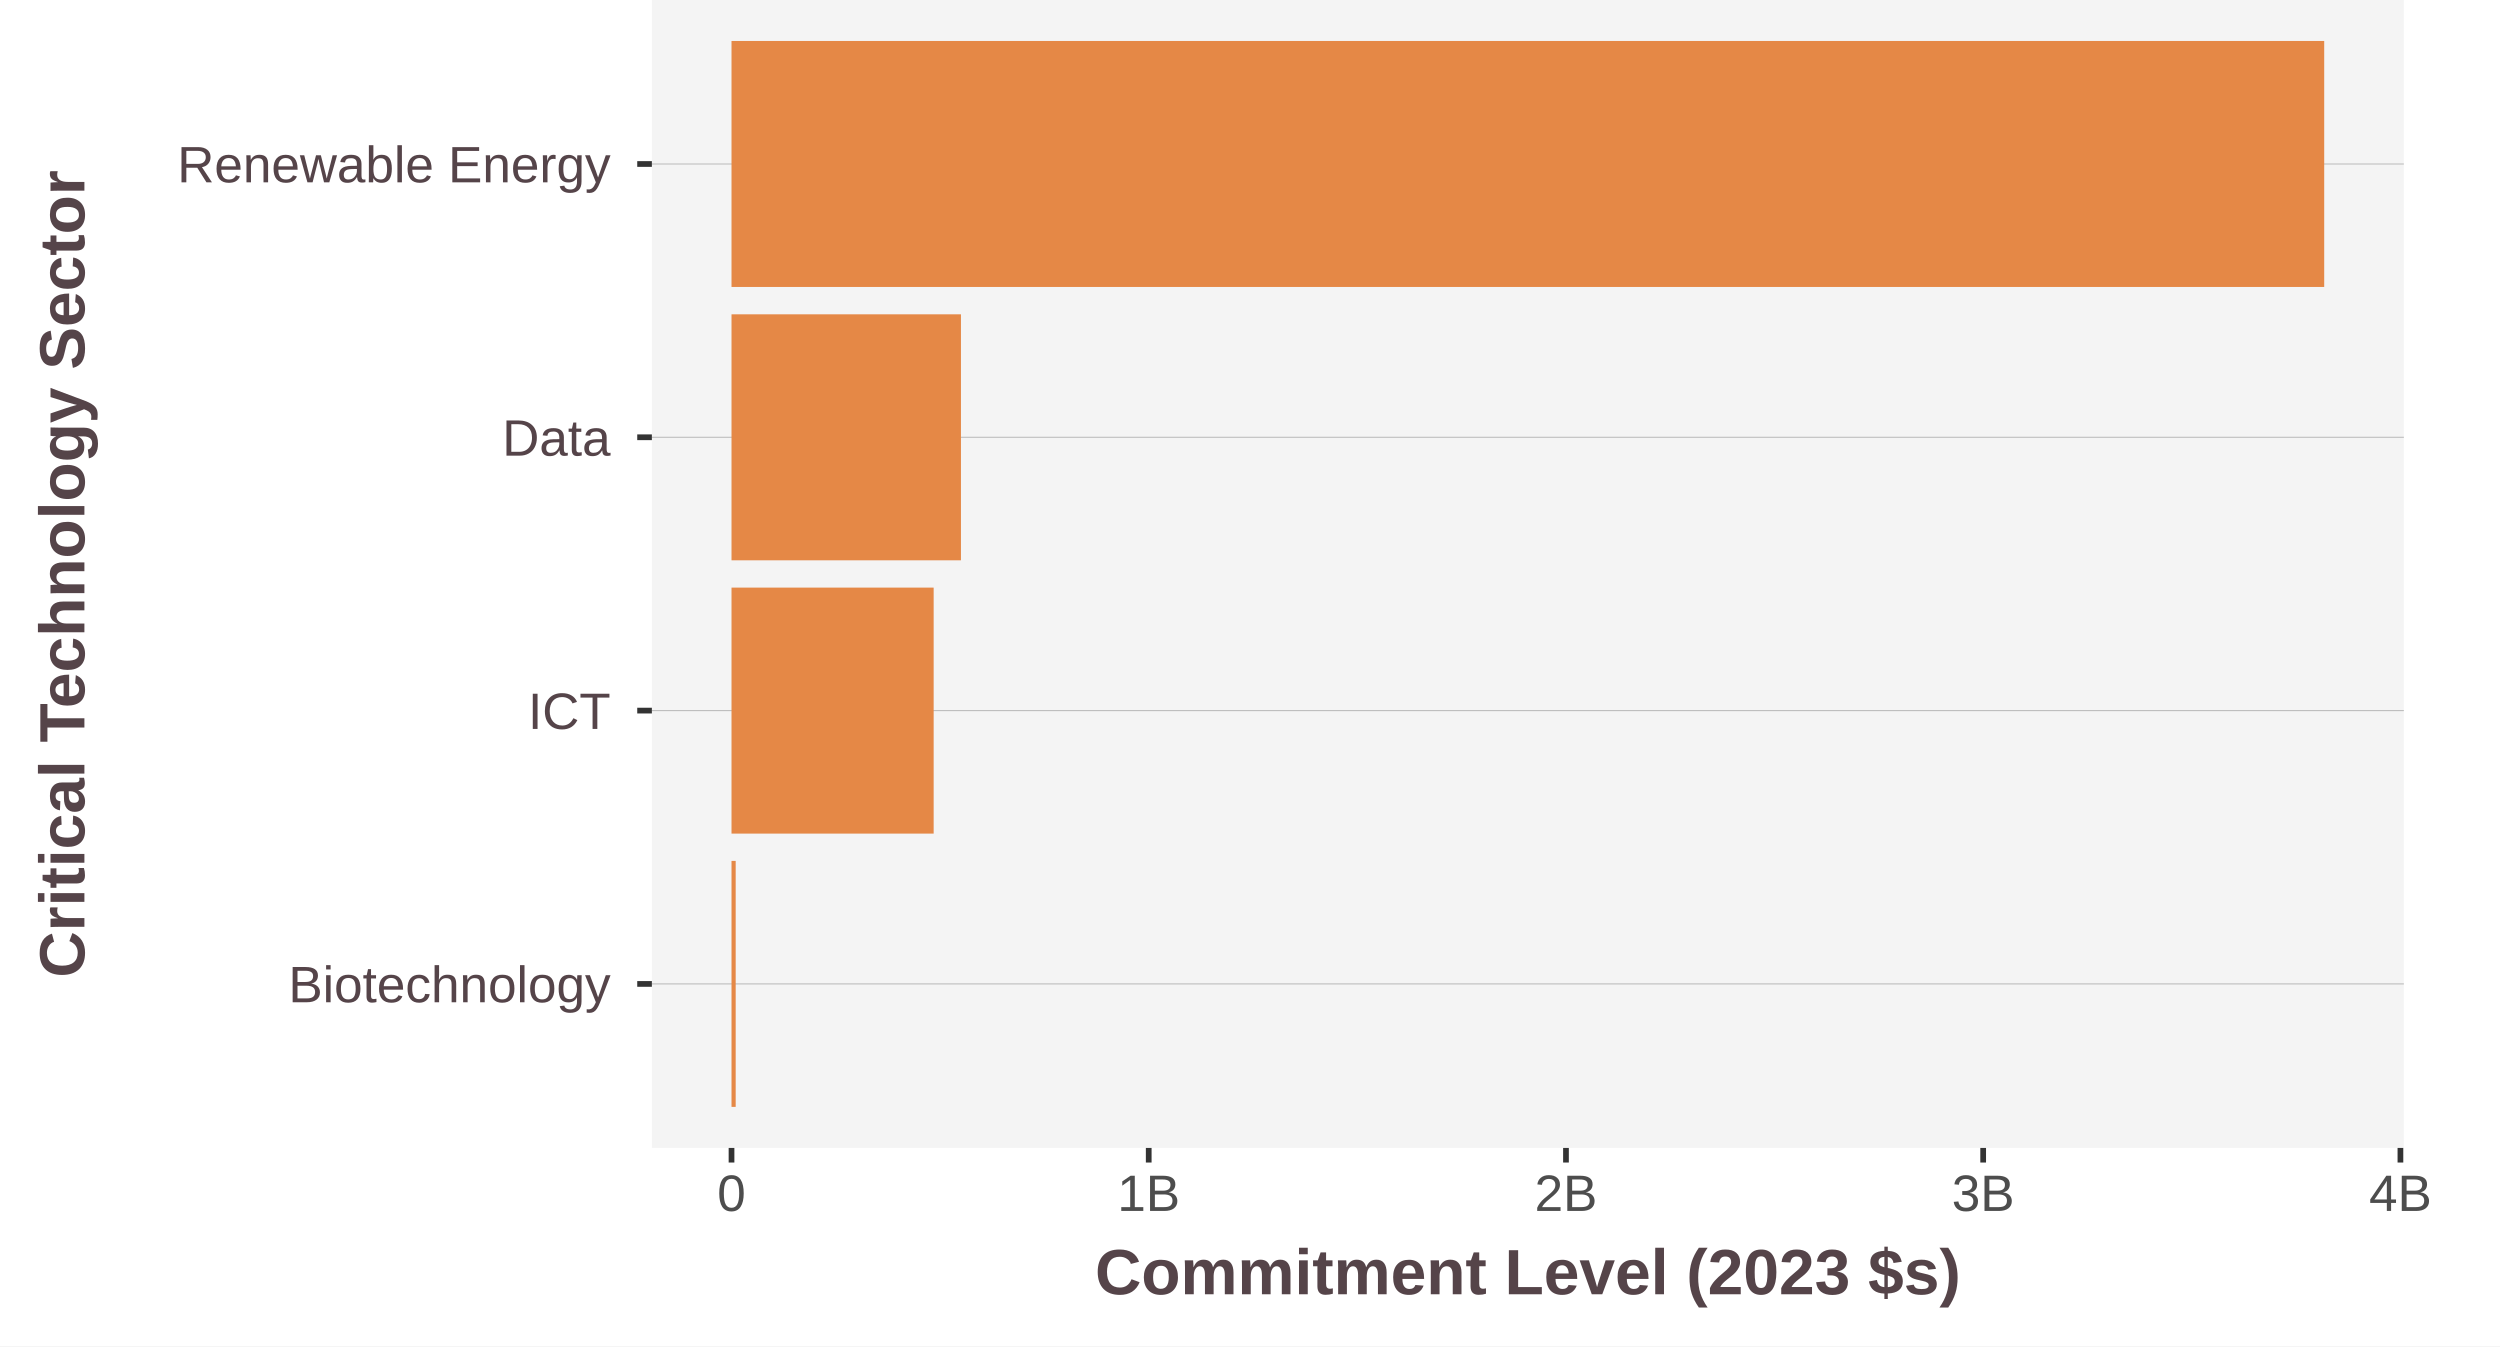
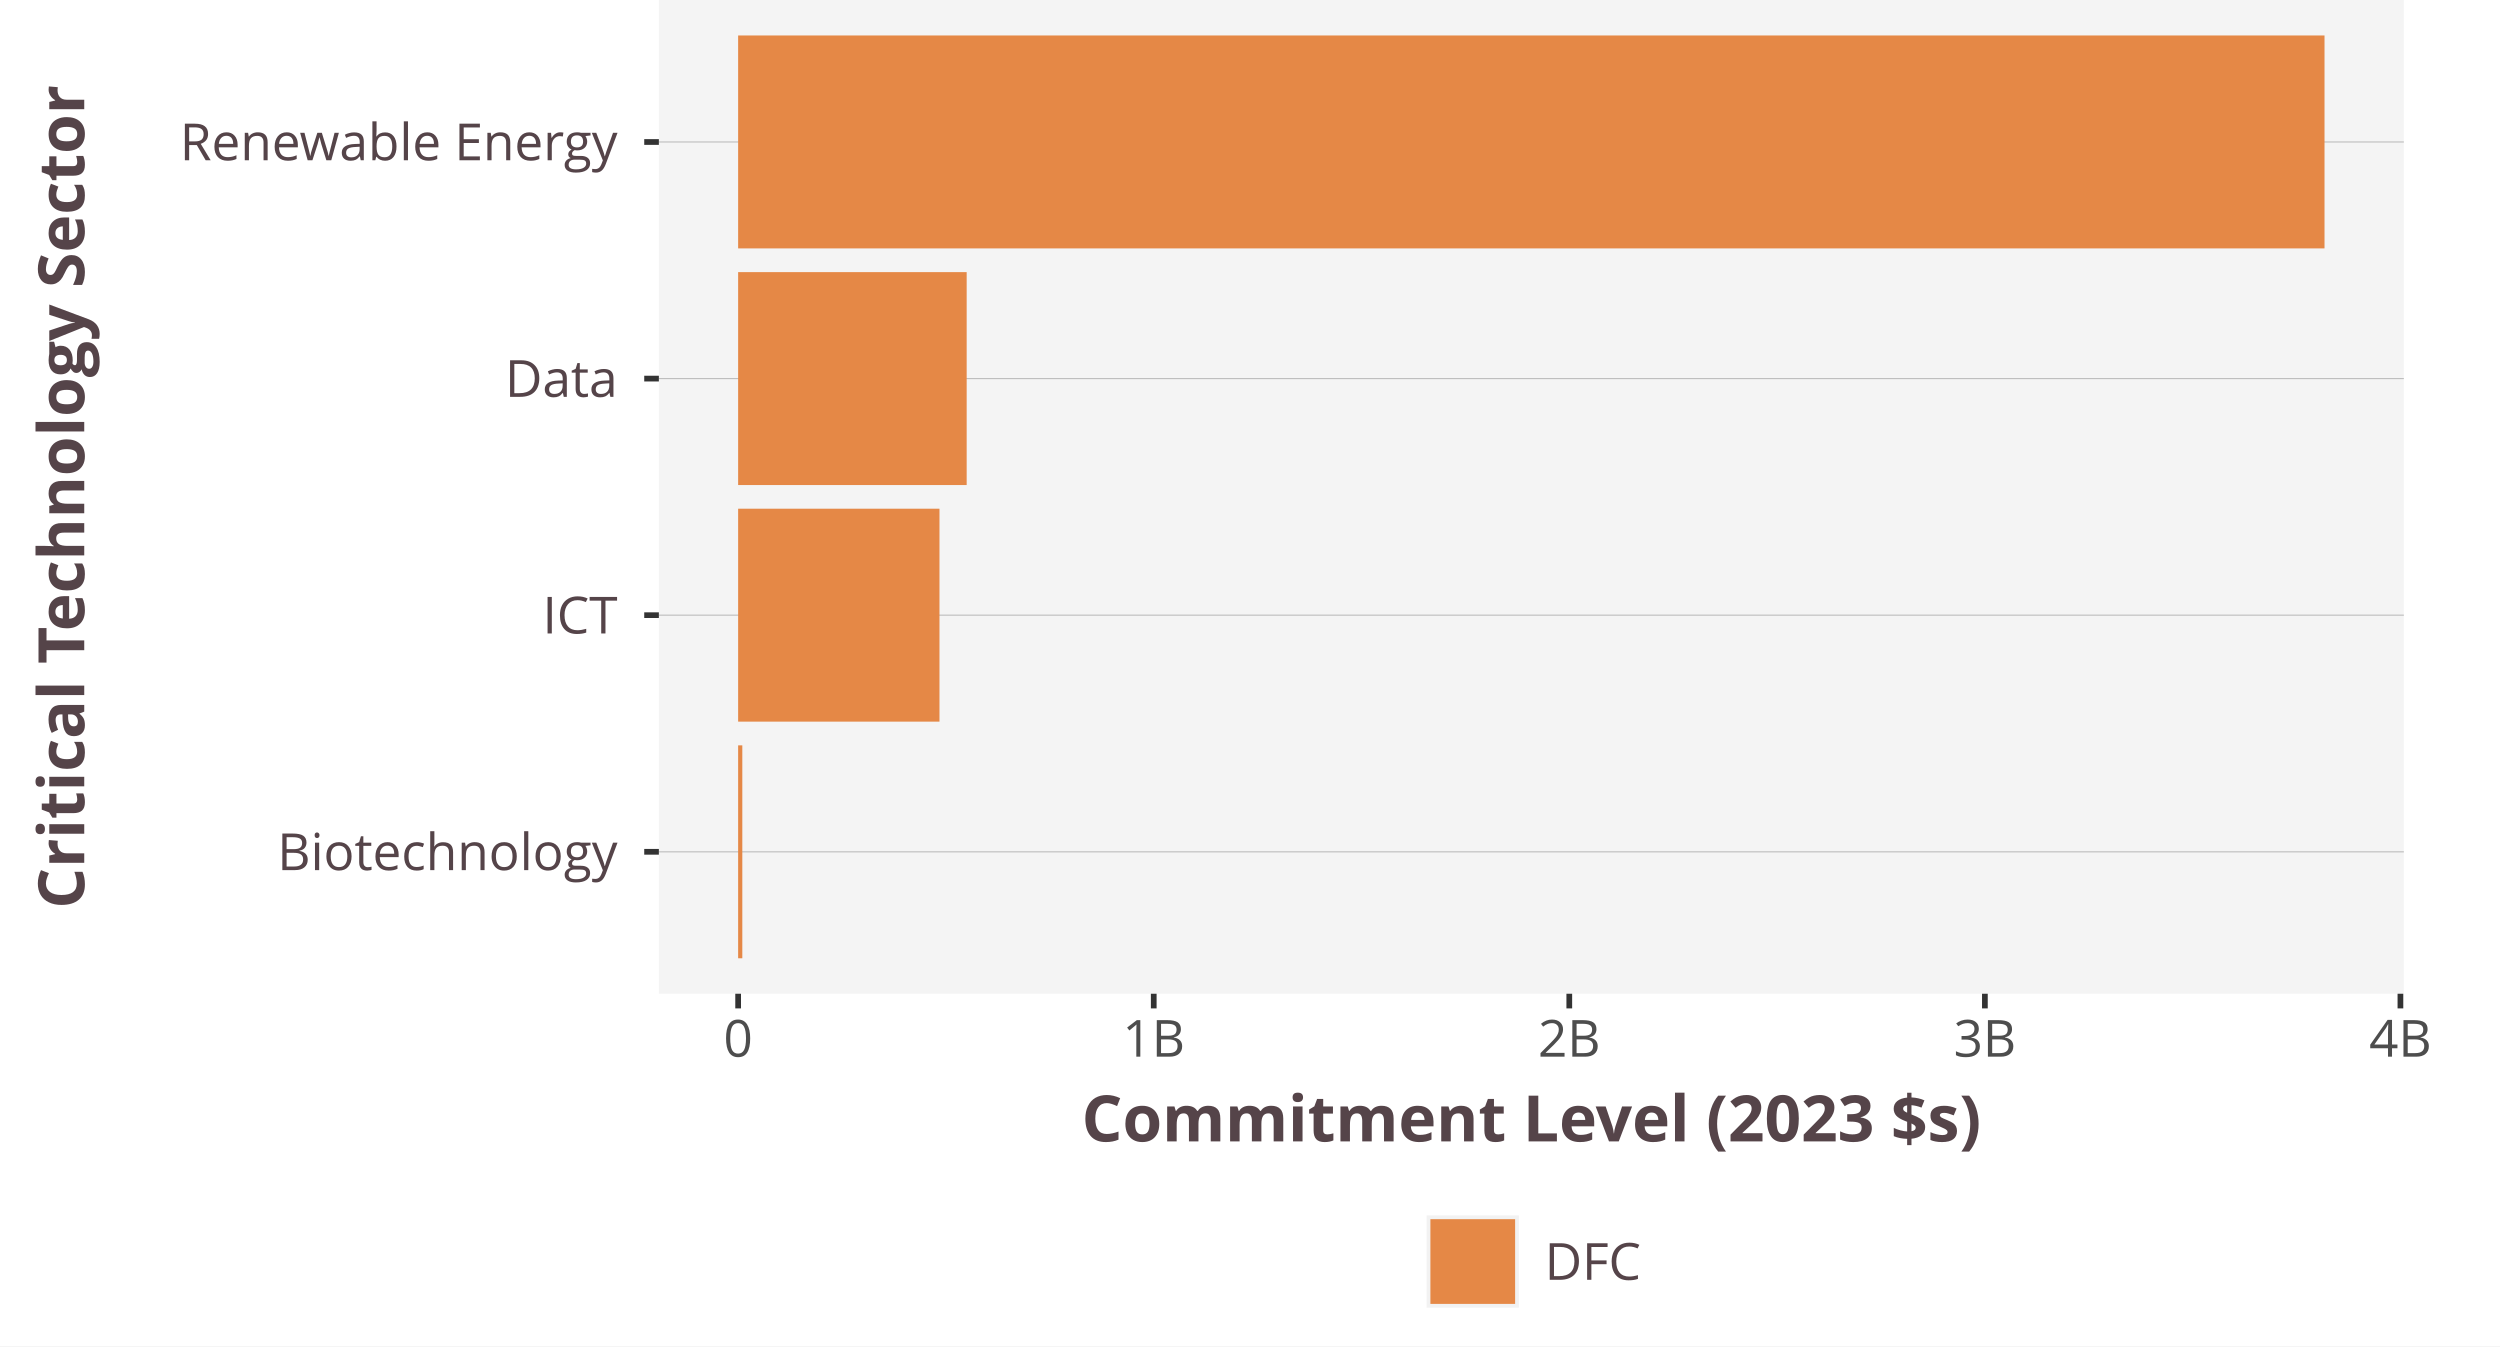
<svg xmlns="http://www.w3.org/2000/svg" class="svglite" width="468.00pt" height="252.00pt" viewBox="0 0 468.00 252.00">
  <defs>
    <style type="text/css">
    .svglite line, .svglite polyline, .svglite polygon, .svglite path, .svglite rect, .svglite circle {
      fill: none;
      stroke: #000000;
      stroke-linecap: round;
      stroke-linejoin: round;
      stroke-miterlimit: 10.00;
    }
    .svglite text {
      white-space: pre;
    }
  </style>
  </defs>
  <rect width="100%" height="100%" style="stroke: none; fill: #FFFFFF;" />
  <defs>
    <clipPath id="cpMC4wMHw0NjguMDB8MC4wMHwyNTIuMDA=">
      <rect x="0.00" y="0.00" width="468.00" height="252.00" />
    </clipPath>
  </defs>
  <g clip-path="url(#cpMC4wMHw0NjguMDB8MC4wMHwyNTIuMDA=)">
-     <rect x="0.00" y="0.00" width="468.00" height="252.00" style="stroke-width: 1.07; stroke: #FFFFFF; fill: #FFFFFF;" />
+     <rect x="0.00" y="-0" width="468.00" height="252.00" style="stroke-width: 1.07; stroke: #FFFFFF; fill: #FFFFFF;" />
  </g>
  <defs>
-     <clipPath id="cpMTIyLjAzfDQ1MC4wMHwwLjAwfDIxNC44OQ==">
-       <rect x="122.03" y="0.00" width="327.97" height="214.89" />
+     <clipPath id="cpMTIzLjM0fDQ1MC4wMHwwLjAwfDE4Ni4wMw==">
+       <rect x="123.34" y="0.00" width="326.66" height="186.03" />
    </clipPath>
  </defs>
-   <g clip-path="url(#cpMTIyLjAzfDQ1MC4wMHwwLjAwfDIxNC44OQ==)">
-     <rect x="122.03" y="-0" width="327.97" height="214.89" style="stroke-width: 1.07; stroke: none; fill: #F4F4F4;" />
-     <polyline points="122.03,184.19 450.00,184.19 " style="stroke-width: 0.21; stroke: #BEBEBE; stroke-linecap: butt;" />
-     <polyline points="122.03,133.02 450.00,133.02 " style="stroke-width: 0.21; stroke: #BEBEBE; stroke-linecap: butt;" />
-     <polyline points="122.03,81.86 450.00,81.86 " style="stroke-width: 0.21; stroke: #BEBEBE; stroke-linecap: butt;" />
-     <polyline points="122.03,30.70 450.00,30.70 " style="stroke-width: 0.21; stroke: #BEBEBE; stroke-linecap: butt;" />
-     <rect x="136.94" y="161.16" width="0.78" height="46.05" style="stroke-width: 1.07; stroke: none; stroke-linecap: butt; stroke-linejoin: miter; fill: #E58846;" />
-     <rect x="136.94" y="58.84" width="42.95" height="46.05" style="stroke-width: 1.07; stroke: none; stroke-linecap: butt; stroke-linejoin: miter; fill: #E58846;" />
-     <rect x="136.94" y="110.00" width="37.84" height="46.05" style="stroke-width: 1.07; stroke: none; stroke-linecap: butt; stroke-linejoin: miter; fill: #E58846;" />
-     <rect x="136.94" y="7.67" width="298.15" height="46.05" style="stroke-width: 1.07; stroke: none; stroke-linecap: butt; stroke-linejoin: miter; fill: #E58846;" />
+   <g clip-path="url(#cpMTIzLjM0fDQ1MC4wMHwwLjAwfDE4Ni4wMw==)">
+     <rect x="123.34" y="0.00" width="326.66" height="186.03" style="stroke-width: 1.07; stroke: none; fill: #F4F4F4;" />
+     <polyline points="123.34,159.46 450.00,159.46 " style="stroke-width: 0.21; stroke: #BEBEBE; stroke-linecap: butt;" />
+     <polyline points="123.34,115.16 450.00,115.16 " style="stroke-width: 0.21; stroke: #BEBEBE; stroke-linecap: butt;" />
+     <polyline points="123.34,70.87 450.00,70.87 " style="stroke-width: 0.21; stroke: #BEBEBE; stroke-linecap: butt;" />
+     <polyline points="123.34,26.58 450.00,26.58 " style="stroke-width: 0.21; stroke: #BEBEBE; stroke-linecap: butt;" />
+     <rect x="138.18" y="139.53" width="0.78" height="39.86" style="stroke-width: 1.07; stroke: none; stroke-linecap: butt; stroke-linejoin: miter; fill: #E58846;" />
+     <rect x="138.18" y="50.94" width="42.78" height="39.86" style="stroke-width: 1.07; stroke: none; stroke-linecap: butt; stroke-linejoin: miter; fill: #E58846;" />
+     <rect x="138.18" y="95.23" width="37.69" height="39.86" style="stroke-width: 1.07; stroke: none; stroke-linecap: butt; stroke-linejoin: miter; fill: #E58846;" />
+     <rect x="138.18" y="6.64" width="296.97" height="39.86" style="stroke-width: 1.07; stroke: none; stroke-linecap: butt; stroke-linejoin: miter; fill: #E58846;" />
  </g>
  <g clip-path="url(#cpMC4wMHw0NjguMDB8MC4wMHwyNTIuMDA=)">
-     <text x="114.31" y="187.62" text-anchor="end" style="font-size: 9.60px;fill: #554449; font-family: &quot;Arial&quot;;" textLength="60.26px" lengthAdjust="spacingAndGlyphs">Biotechnology</text>
-     <text x="114.31" y="136.46" text-anchor="end" style="font-size: 9.60px;fill: #554449; font-family: &quot;Arial&quot;;" textLength="15.45px" lengthAdjust="spacingAndGlyphs">ICT</text>
-     <text x="114.31" y="85.30" text-anchor="end" style="font-size: 9.60px;fill: #554449; font-family: &quot;Arial&quot;;" textLength="20.26px" lengthAdjust="spacingAndGlyphs">Data</text>
-     <text x="114.31" y="34.13" text-anchor="end" style="font-size: 9.60px;fill: #554449; font-family: &quot;Arial&quot;;" textLength="81.05px" lengthAdjust="spacingAndGlyphs">Renewable Energy</text>
-     <polyline points="119.29,184.19 122.03,184.19 " style="stroke-width: 1.07; stroke: #333333; stroke-linecap: butt;" />
-     <polyline points="119.29,133.02 122.03,133.02 " style="stroke-width: 1.07; stroke: #333333; stroke-linecap: butt;" />
-     <polyline points="119.29,81.86 122.03,81.86 " style="stroke-width: 1.07; stroke: #333333; stroke-linecap: butt;" />
-     <polyline points="119.29,30.70 122.03,30.70 " style="stroke-width: 1.07; stroke: #333333; stroke-linecap: butt;" />
-     <polyline points="136.94,217.63 136.94,214.89 " style="stroke-width: 1.07; stroke: #333333; stroke-linecap: butt;" />
-     <polyline points="215.04,217.63 215.04,214.89 " style="stroke-width: 1.07; stroke: #333333; stroke-linecap: butt;" />
-     <polyline points="293.15,217.63 293.15,214.89 " style="stroke-width: 1.07; stroke: #333333; stroke-linecap: butt;" />
-     <polyline points="371.25,217.63 371.25,214.89 " style="stroke-width: 1.07; stroke: #333333; stroke-linecap: butt;" />
-     <polyline points="449.36,217.63 449.36,214.89 " style="stroke-width: 1.07; stroke: #333333; stroke-linecap: butt;" />
-     <text x="136.94" y="226.69" text-anchor="middle" style="font-size: 9.60px;fill: #4D4D4D; font-family: &quot;Arial&quot;;" textLength="5.34px" lengthAdjust="spacingAndGlyphs">0</text>
-     <text x="215.04" y="226.69" text-anchor="middle" style="font-size: 9.60px;fill: #4D4D4D; font-family: &quot;Arial&quot;;" textLength="11.73px" lengthAdjust="spacingAndGlyphs">1B</text>
-     <text x="293.15" y="226.69" text-anchor="middle" style="font-size: 9.60px;fill: #4D4D4D; font-family: &quot;Arial&quot;;" textLength="11.73px" lengthAdjust="spacingAndGlyphs">2B</text>
-     <text x="371.25" y="226.69" text-anchor="middle" style="font-size: 9.60px;fill: #4D4D4D; font-family: &quot;Arial&quot;;" textLength="11.73px" lengthAdjust="spacingAndGlyphs">3B</text>
-     <text x="449.36" y="226.69" text-anchor="middle" style="font-size: 9.60px;fill: #4D4D4D; font-family: &quot;Arial&quot;;" textLength="11.73px" lengthAdjust="spacingAndGlyphs">4B</text>
-     <text x="286.02" y="242.28" text-anchor="middle" style="font-size: 12.00px; font-weight: bold;fill: #554449; font-family: &quot;Arial&quot;;" textLength="162.06px" lengthAdjust="spacingAndGlyphs">Commitment Level (2023 $s)</text>
-     <text transform="translate(15.80,107.44) rotate(-90)" text-anchor="middle" style="font-size: 12.00px; font-weight: bold;fill: #554449; font-family: &quot;Arial&quot;;" textLength="151.15px" lengthAdjust="spacingAndGlyphs">Critical Technology Sector</text>
+     <text x="115.61" y="162.88" text-anchor="end" style="font-size: 9.60px;fill: #554449; font-family: &quot;Open Sans&quot;;" textLength="63.50px" lengthAdjust="spacingAndGlyphs">Biotechnology</text>
+     <text x="115.61" y="118.59" text-anchor="end" style="font-size: 9.60px;fill: #554449; font-family: &quot;Open Sans&quot;;" textLength="14.00px" lengthAdjust="spacingAndGlyphs">ICT</text>
+     <text x="115.61" y="74.29" text-anchor="end" style="font-size: 9.60px;fill: #554449; font-family: &quot;Open Sans&quot;;" textLength="21.03px" lengthAdjust="spacingAndGlyphs">Data</text>
+     <text x="115.61" y="30.00" text-anchor="end" style="font-size: 9.60px;fill: #554449; font-family: &quot;Open Sans&quot;;" textLength="82.02px" lengthAdjust="spacingAndGlyphs">Renewable Energy</text>
+     <polyline points="120.60,159.46 123.34,159.46 " style="stroke-width: 1.07; stroke: #333333; stroke-linecap: butt;" />
+     <polyline points="120.60,115.16 123.34,115.16 " style="stroke-width: 1.07; stroke: #333333; stroke-linecap: butt;" />
+     <polyline points="120.60,70.87 123.34,70.87 " style="stroke-width: 1.07; stroke: #333333; stroke-linecap: butt;" />
+     <polyline points="120.60,26.58 123.34,26.58 " style="stroke-width: 1.07; stroke: #333333; stroke-linecap: butt;" />
+     <polyline points="138.18,188.77 138.18,186.03 " style="stroke-width: 1.07; stroke: #333333; stroke-linecap: butt;" />
+     <polyline points="215.98,188.77 215.98,186.03 " style="stroke-width: 1.07; stroke: #333333; stroke-linecap: butt;" />
+     <polyline points="293.77,188.77 293.77,186.03 " style="stroke-width: 1.07; stroke: #333333; stroke-linecap: butt;" />
+     <polyline points="371.57,188.77 371.57,186.03 " style="stroke-width: 1.07; stroke: #333333; stroke-linecap: butt;" />
+     <polyline points="449.36,188.77 449.36,186.03 " style="stroke-width: 1.07; stroke: #333333; stroke-linecap: butt;" />
+     <text x="138.18" y="197.81" text-anchor="middle" style="font-size: 9.60px;fill: #4D4D4D; font-family: &quot;Open Sans&quot;;" textLength="5.49px" lengthAdjust="spacingAndGlyphs">0</text>
+     <text x="215.98" y="197.81" text-anchor="middle" style="font-size: 9.60px;fill: #4D4D4D; font-family: &quot;Open Sans&quot;;" textLength="11.68px" lengthAdjust="spacingAndGlyphs">1B</text>
+     <text x="293.77" y="197.81" text-anchor="middle" style="font-size: 9.60px;fill: #4D4D4D; font-family: &quot;Open Sans&quot;;" textLength="11.68px" lengthAdjust="spacingAndGlyphs">2B</text>
+     <text x="371.57" y="197.81" text-anchor="middle" style="font-size: 9.60px;fill: #4D4D4D; font-family: &quot;Open Sans&quot;;" textLength="11.68px" lengthAdjust="spacingAndGlyphs">3B</text>
+     <text x="449.36" y="197.81" text-anchor="middle" style="font-size: 9.60px;fill: #4D4D4D; font-family: &quot;Open Sans&quot;;" textLength="11.68px" lengthAdjust="spacingAndGlyphs">4B</text>
+     <text x="286.67" y="213.67" text-anchor="middle" style="font-size: 12.00px; font-weight: bold;fill: #554449; font-family: &quot;Open Sans&quot;;" textLength="168.73px" lengthAdjust="spacingAndGlyphs">Commitment Level (2023 $s)</text>
+     <text transform="translate(15.77,93.02) rotate(-90)" text-anchor="middle" style="font-size: 12.00px; font-weight: bold;fill: #554449; font-family: &quot;Open Sans&quot;;" textLength="155.05px" lengthAdjust="spacingAndGlyphs">Critical Technology Sector</text>
+     <rect x="264.23" y="227.52" width="44.88" height="17.28" style="stroke-width: 1.07; stroke: none; fill: #FFFFFF;" />
+     <rect x="267.06" y="227.52" width="17.28" height="17.28" style="stroke-width: 1.07; stroke: none; fill: #F2F2F2;" />
+     <rect x="267.77" y="228.23" width="15.86" height="15.86" style="stroke-width: 1.07; stroke: none; stroke-linecap: butt; stroke-linejoin: miter; fill: #E58846;" />
+     <text x="289.17" y="239.58" style="font-size: 9.60px;fill: #554449; font-family: &quot;Open Sans&quot;;" textLength="17.94px" lengthAdjust="spacingAndGlyphs">DFC</text>
  </g>
</svg>
